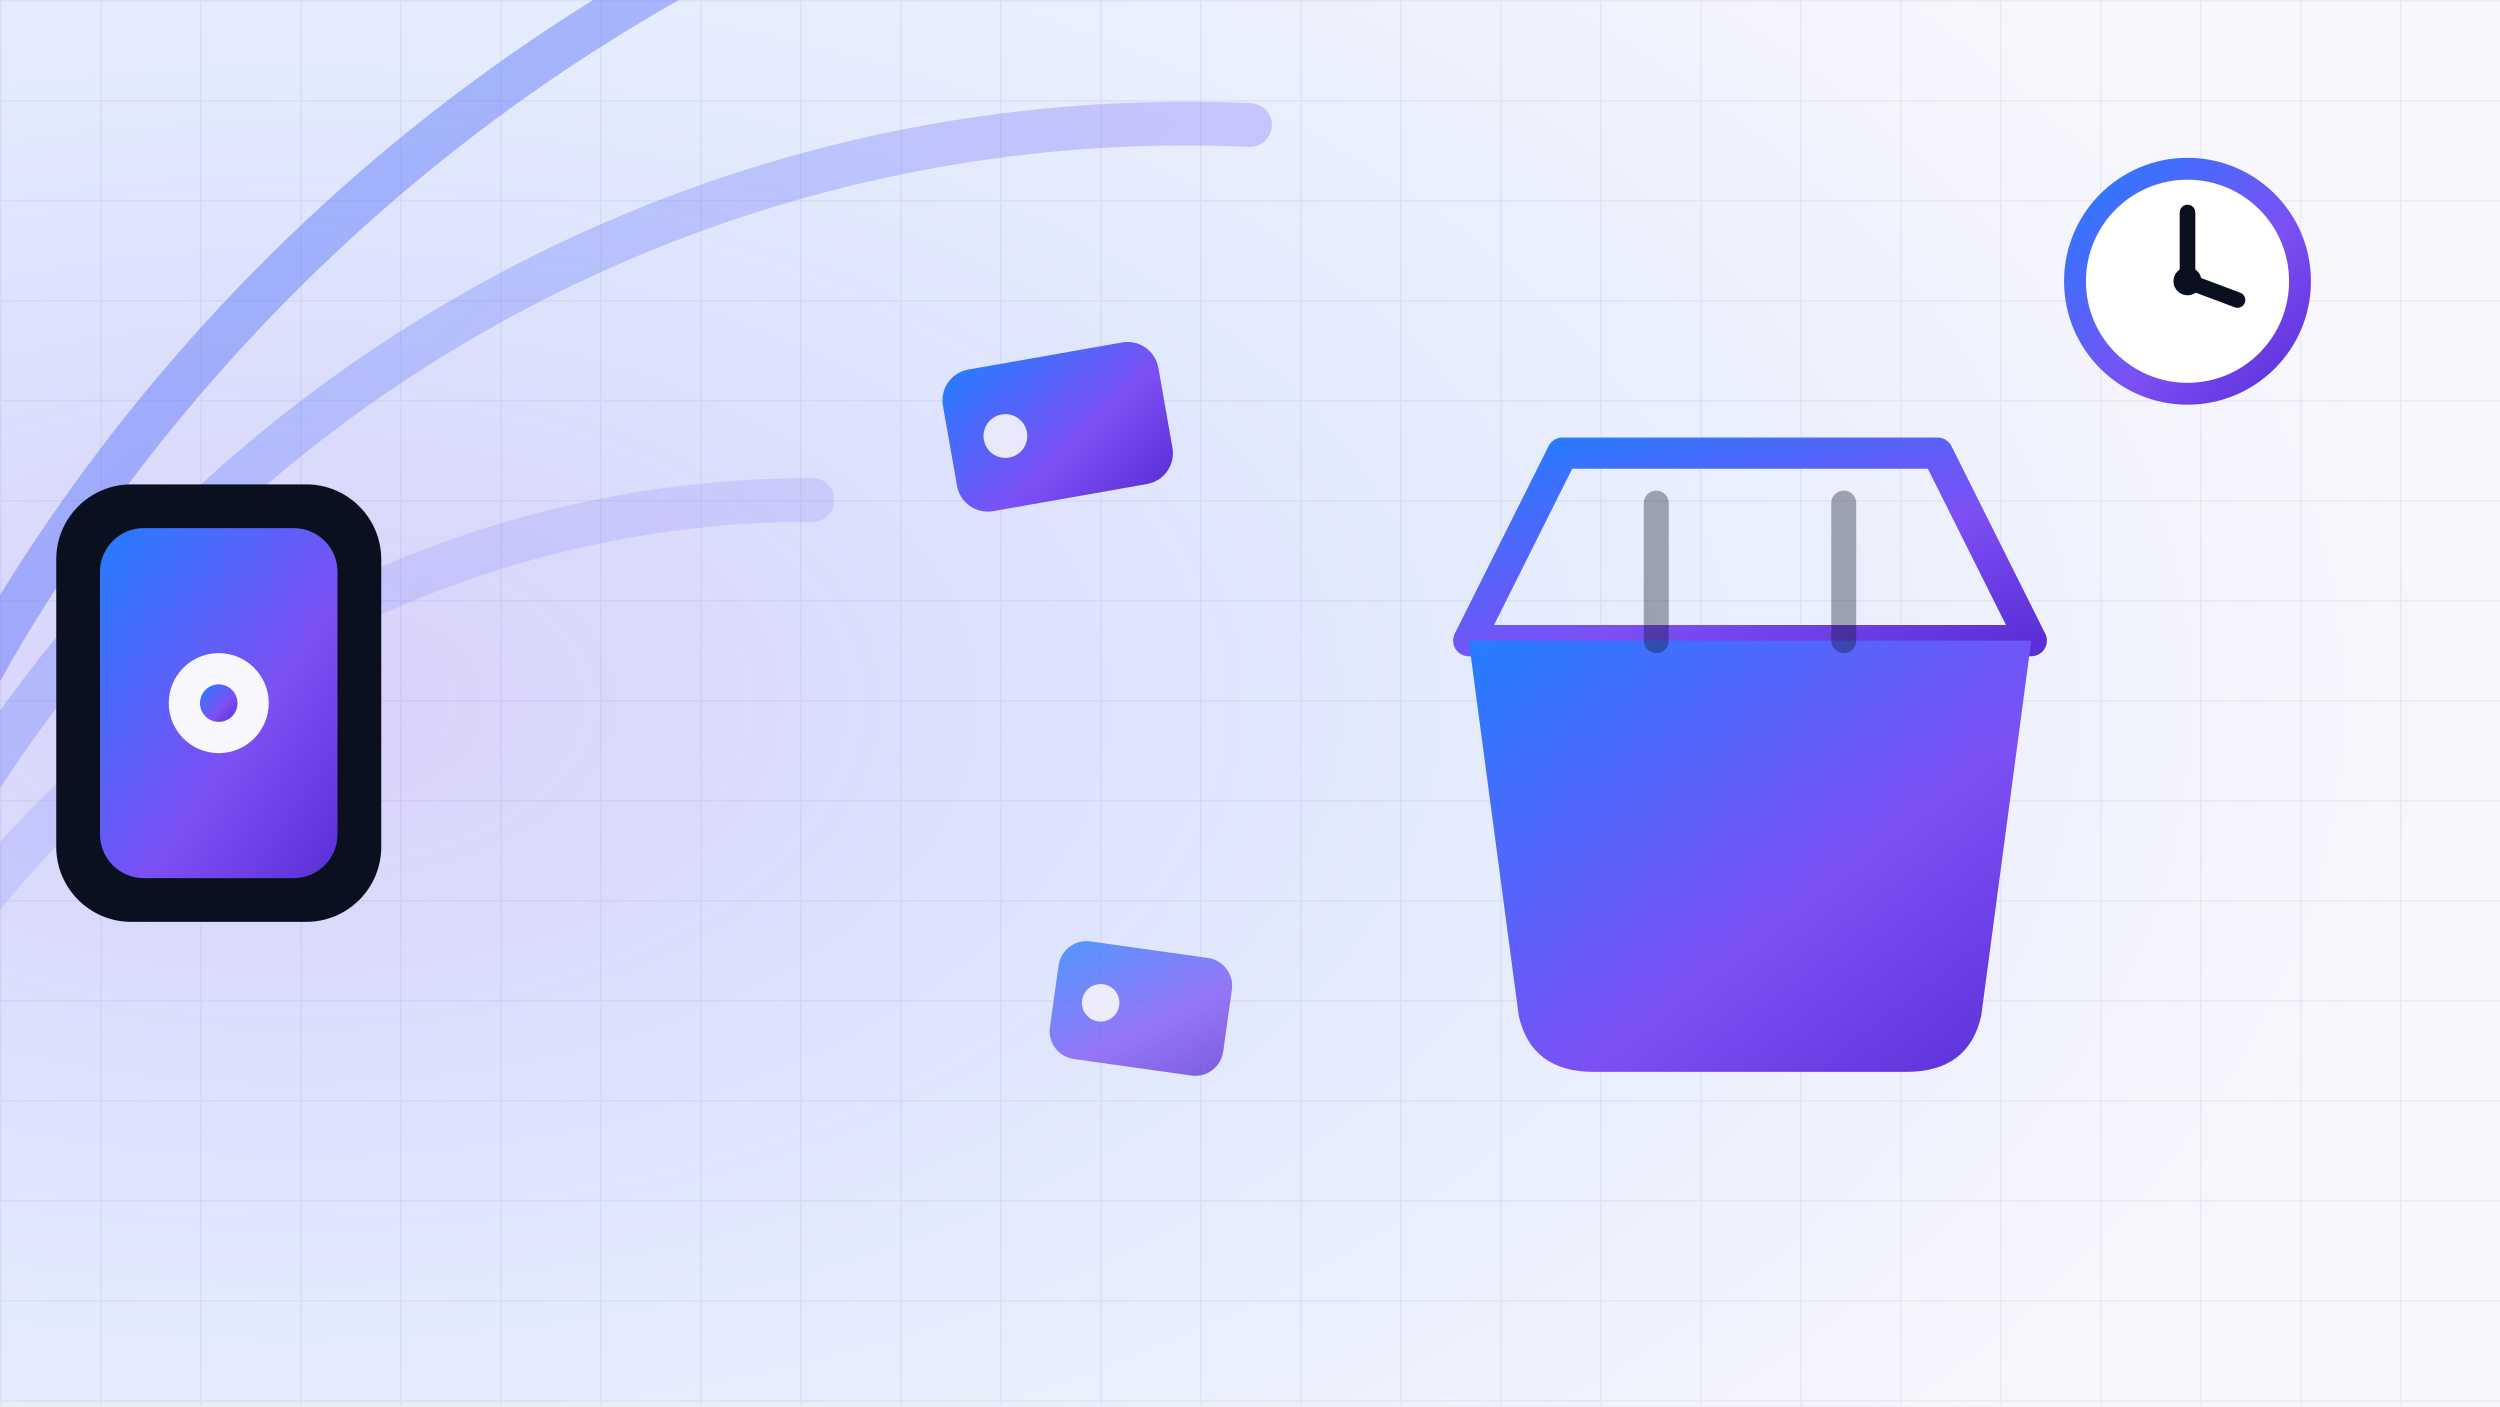
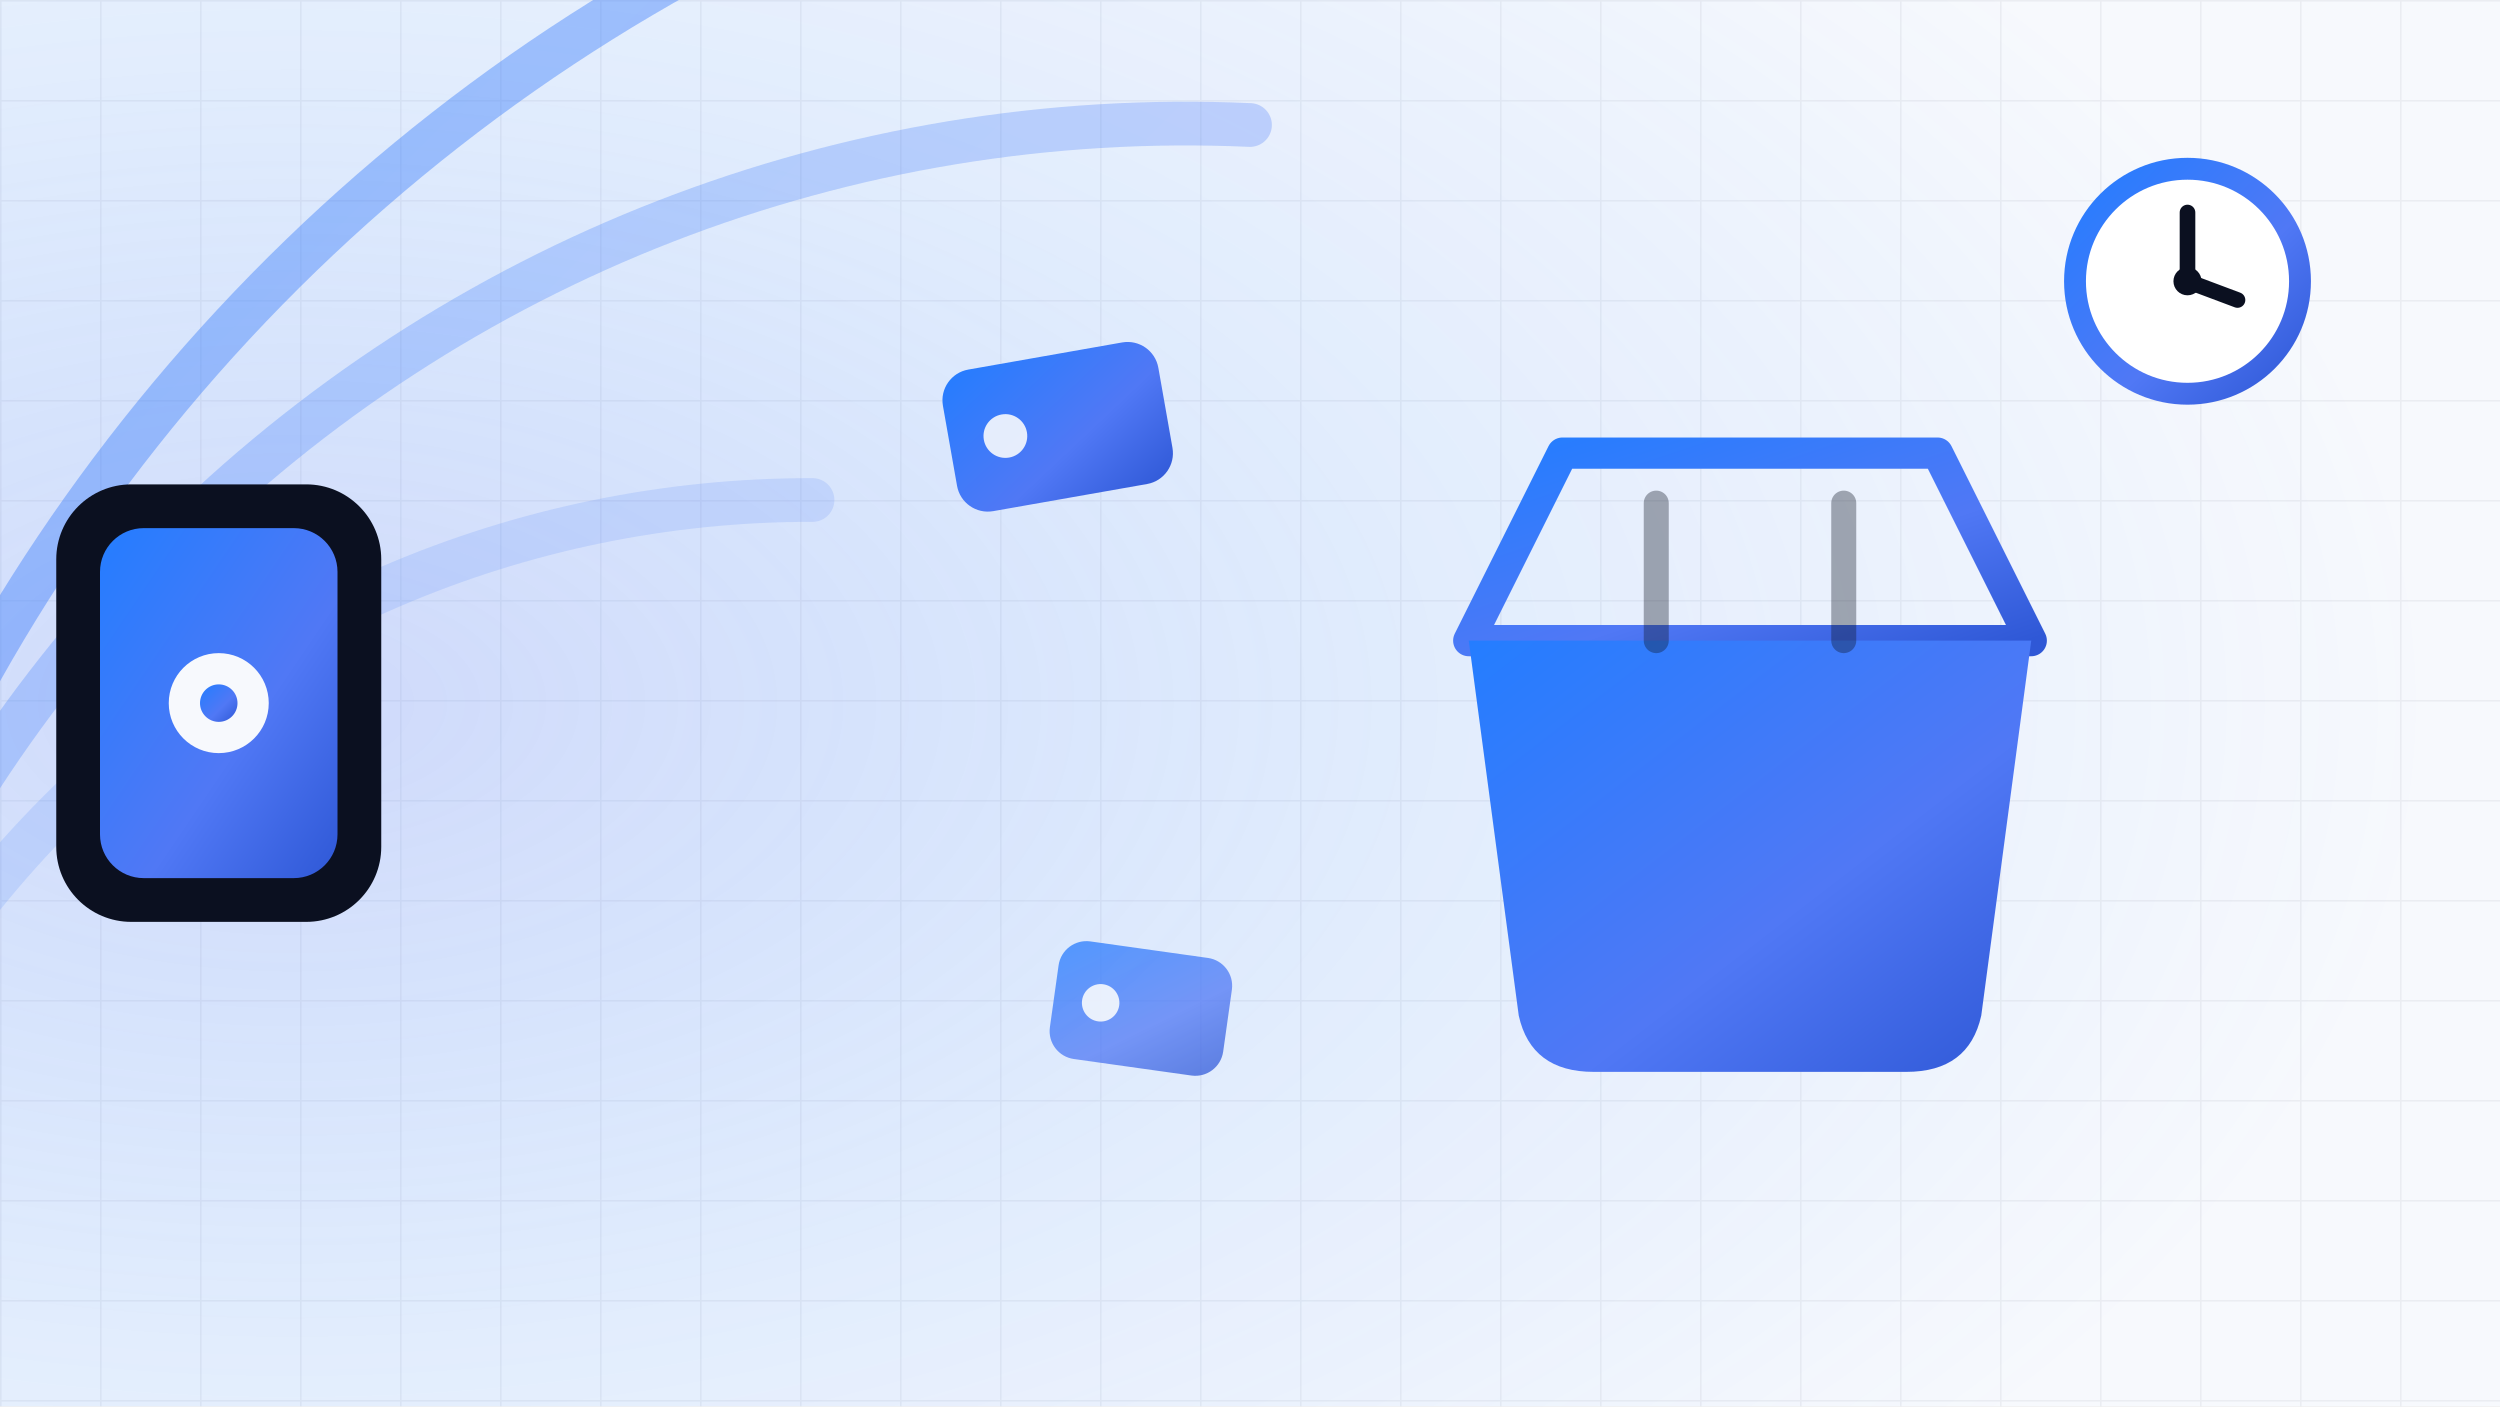
<svg xmlns="http://www.w3.org/2000/svg" viewBox="0 0 800 450">
  <defs>
    <linearGradient id="g1" x1="0%" y1="0%" x2="100%" y2="100%">
      <stop offset="0%" stop-color="#247DFF" />
-       <stop offset="60%" stop-color="#7C50F5" />
-       <stop offset="100%" stop-color="#5B2FD6" />
+       <stop offset="60%" stop-color="#5078F5" />
+       <stop offset="100%" stop-color="#2F58D6" />
    </linearGradient>
    <radialGradient id="glow" cx="12%" cy="50%" r="85%">
-       <stop offset="0%" stop-color="#7C50F5" stop-opacity="0.24" />
+       <stop offset="0%" stop-color="#5078F5" stop-opacity="0.24" />
      <stop offset="55%" stop-color="#247DFF" stop-opacity="0.10" />
      <stop offset="100%" stop-color="#247DFF" stop-opacity="0" />
    </radialGradient>
    <pattern id="grid" width="32" height="32" patternUnits="userSpaceOnUse">
      <path d="M32 0H0V32" fill="none" stroke="#07091A" stroke-opacity="0.05" stroke-width="1" />
    </pattern>
  </defs>
-   <rect width="800" height="450" fill="#F8F7FD" />
+   <rect width="800" height="450" fill="#F7F9FD" />
  <rect width="800" height="450" fill="url(#grid)" />
  <rect width="800" height="450" fill="url(#glow)" />
  <path d="M -80 520 A 340 340 0 0 1 260 160" fill="none" stroke="url(#g1)" stroke-width="14" stroke-linecap="round" opacity="0.16" />
  <path d="M -80 520 A 460 460 0 0 1 400 40" fill="none" stroke="url(#g1)" stroke-width="14" stroke-linecap="round" opacity="0.28" />
  <path d="M -80 520 A 580 580 0 0 1 540 -80" fill="none" stroke="url(#g1)" stroke-width="14" stroke-linecap="round" opacity="0.42" />
  <g transform="translate(70,225)">
    <rect x="-52" y="-70" width="104" height="140" rx="24" fill="#0B1020" />
    <rect x="-38" y="-56" width="76" height="112" rx="14" fill="url(#g1)" />
-     <circle cx="0" cy="0" r="16" fill="#F8F7FD" />
+     <circle cx="0" cy="0" r="16" fill="#F7F9FD" />
    <circle cx="0" cy="0" r="6" fill="url(#g1)" />
  </g>
  <g stroke="url(#g1)" stroke-width="8" stroke-linecap="round">
    <path d="M180 160 h90" opacity="0.85" />
    <path d="M195 200 h130" opacity="0.65" />
    <path d="M180 320 h90" opacity="0.85" />
    <path d="M195 280 h130" opacity="0.65" />
  </g>
  <g transform="translate(560,225)">
    <path d="M-90 -20 L-60 -80 H60 L90 -20 Z" fill="none" stroke="url(#g1)" stroke-width="10" stroke-linejoin="round" />
    <path d="M-90 -20 H90 L74 100 Q70 118 50 118 H-50 Q-70 118 -74 100 Z" fill="url(#g1)" />
    <path d="M-30 -20 V-64" stroke="#0B1020" stroke-width="8" stroke-linecap="round" opacity="0.35" />
    <path d="M30 -20 V-64" stroke="#0B1020" stroke-width="8" stroke-linecap="round" opacity="0.35" />
  </g>
  <g transform="translate(300,120) rotate(-10)">
    <rect x="0" y="0" width="70" height="46" rx="10" fill="url(#g1)" />
-     <circle cx="18" cy="23" r="7" fill="#F8F7FD" opacity="0.9" />
+     <circle cx="18" cy="23" r="7" fill="#F7F9FD" opacity="0.9" />
  </g>
  <g transform="translate(340,300) rotate(8)">
    <rect x="0" y="0" width="56" height="38" rx="9" fill="url(#g1)" opacity="0.75" />
-     <circle cx="15" cy="19" r="6" fill="#F8F7FD" opacity="0.9" />
+     <circle cx="15" cy="19" r="6" fill="#F7F9FD" opacity="0.9" />
  </g>
  <g transform="translate(700,90)">
    <rect x="-8" y="-30" width="16" height="10" rx="4" fill="#0B1020" />
    <circle r="36" fill="#FFFFFF" stroke="url(#g1)" stroke-width="7" />
    <path d="M0 0 L0 -22" stroke="#0B1020" stroke-width="5" stroke-linecap="round" />
    <path d="M0 0 L16 6" stroke="#0B1020" stroke-width="5" stroke-linecap="round" />
    <circle r="4.5" fill="#0B1020" />
  </g>
</svg>
